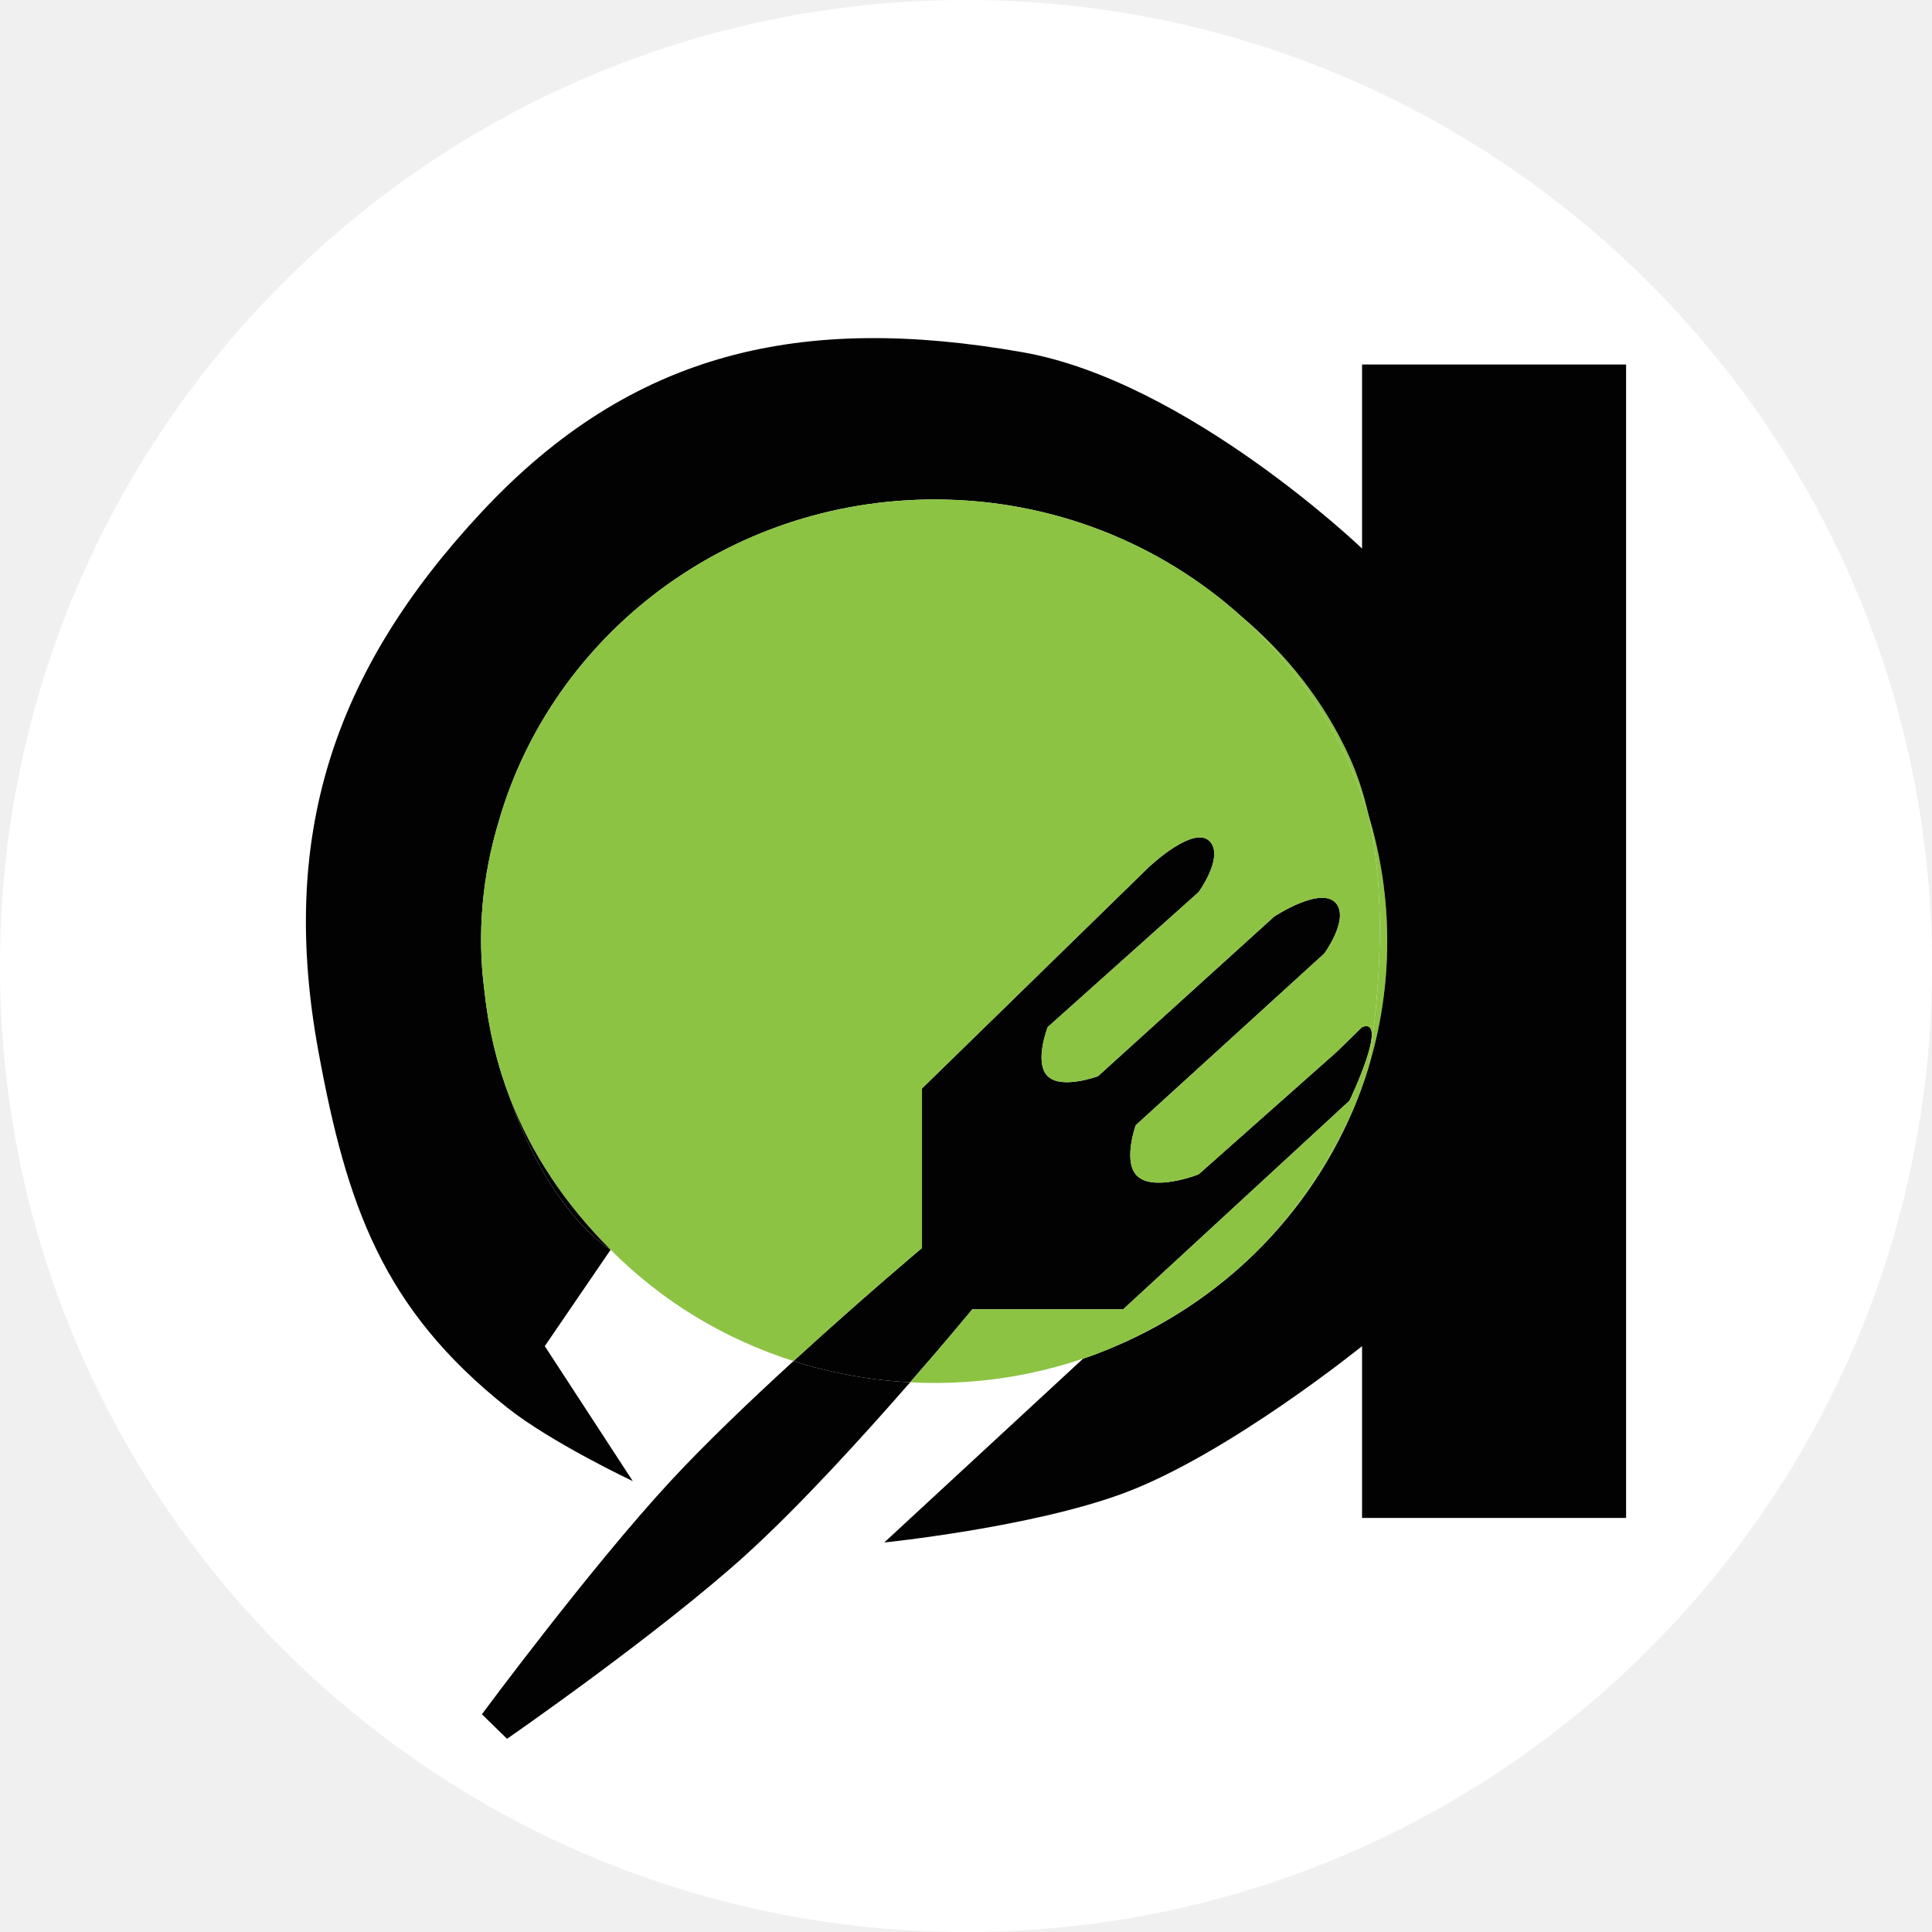
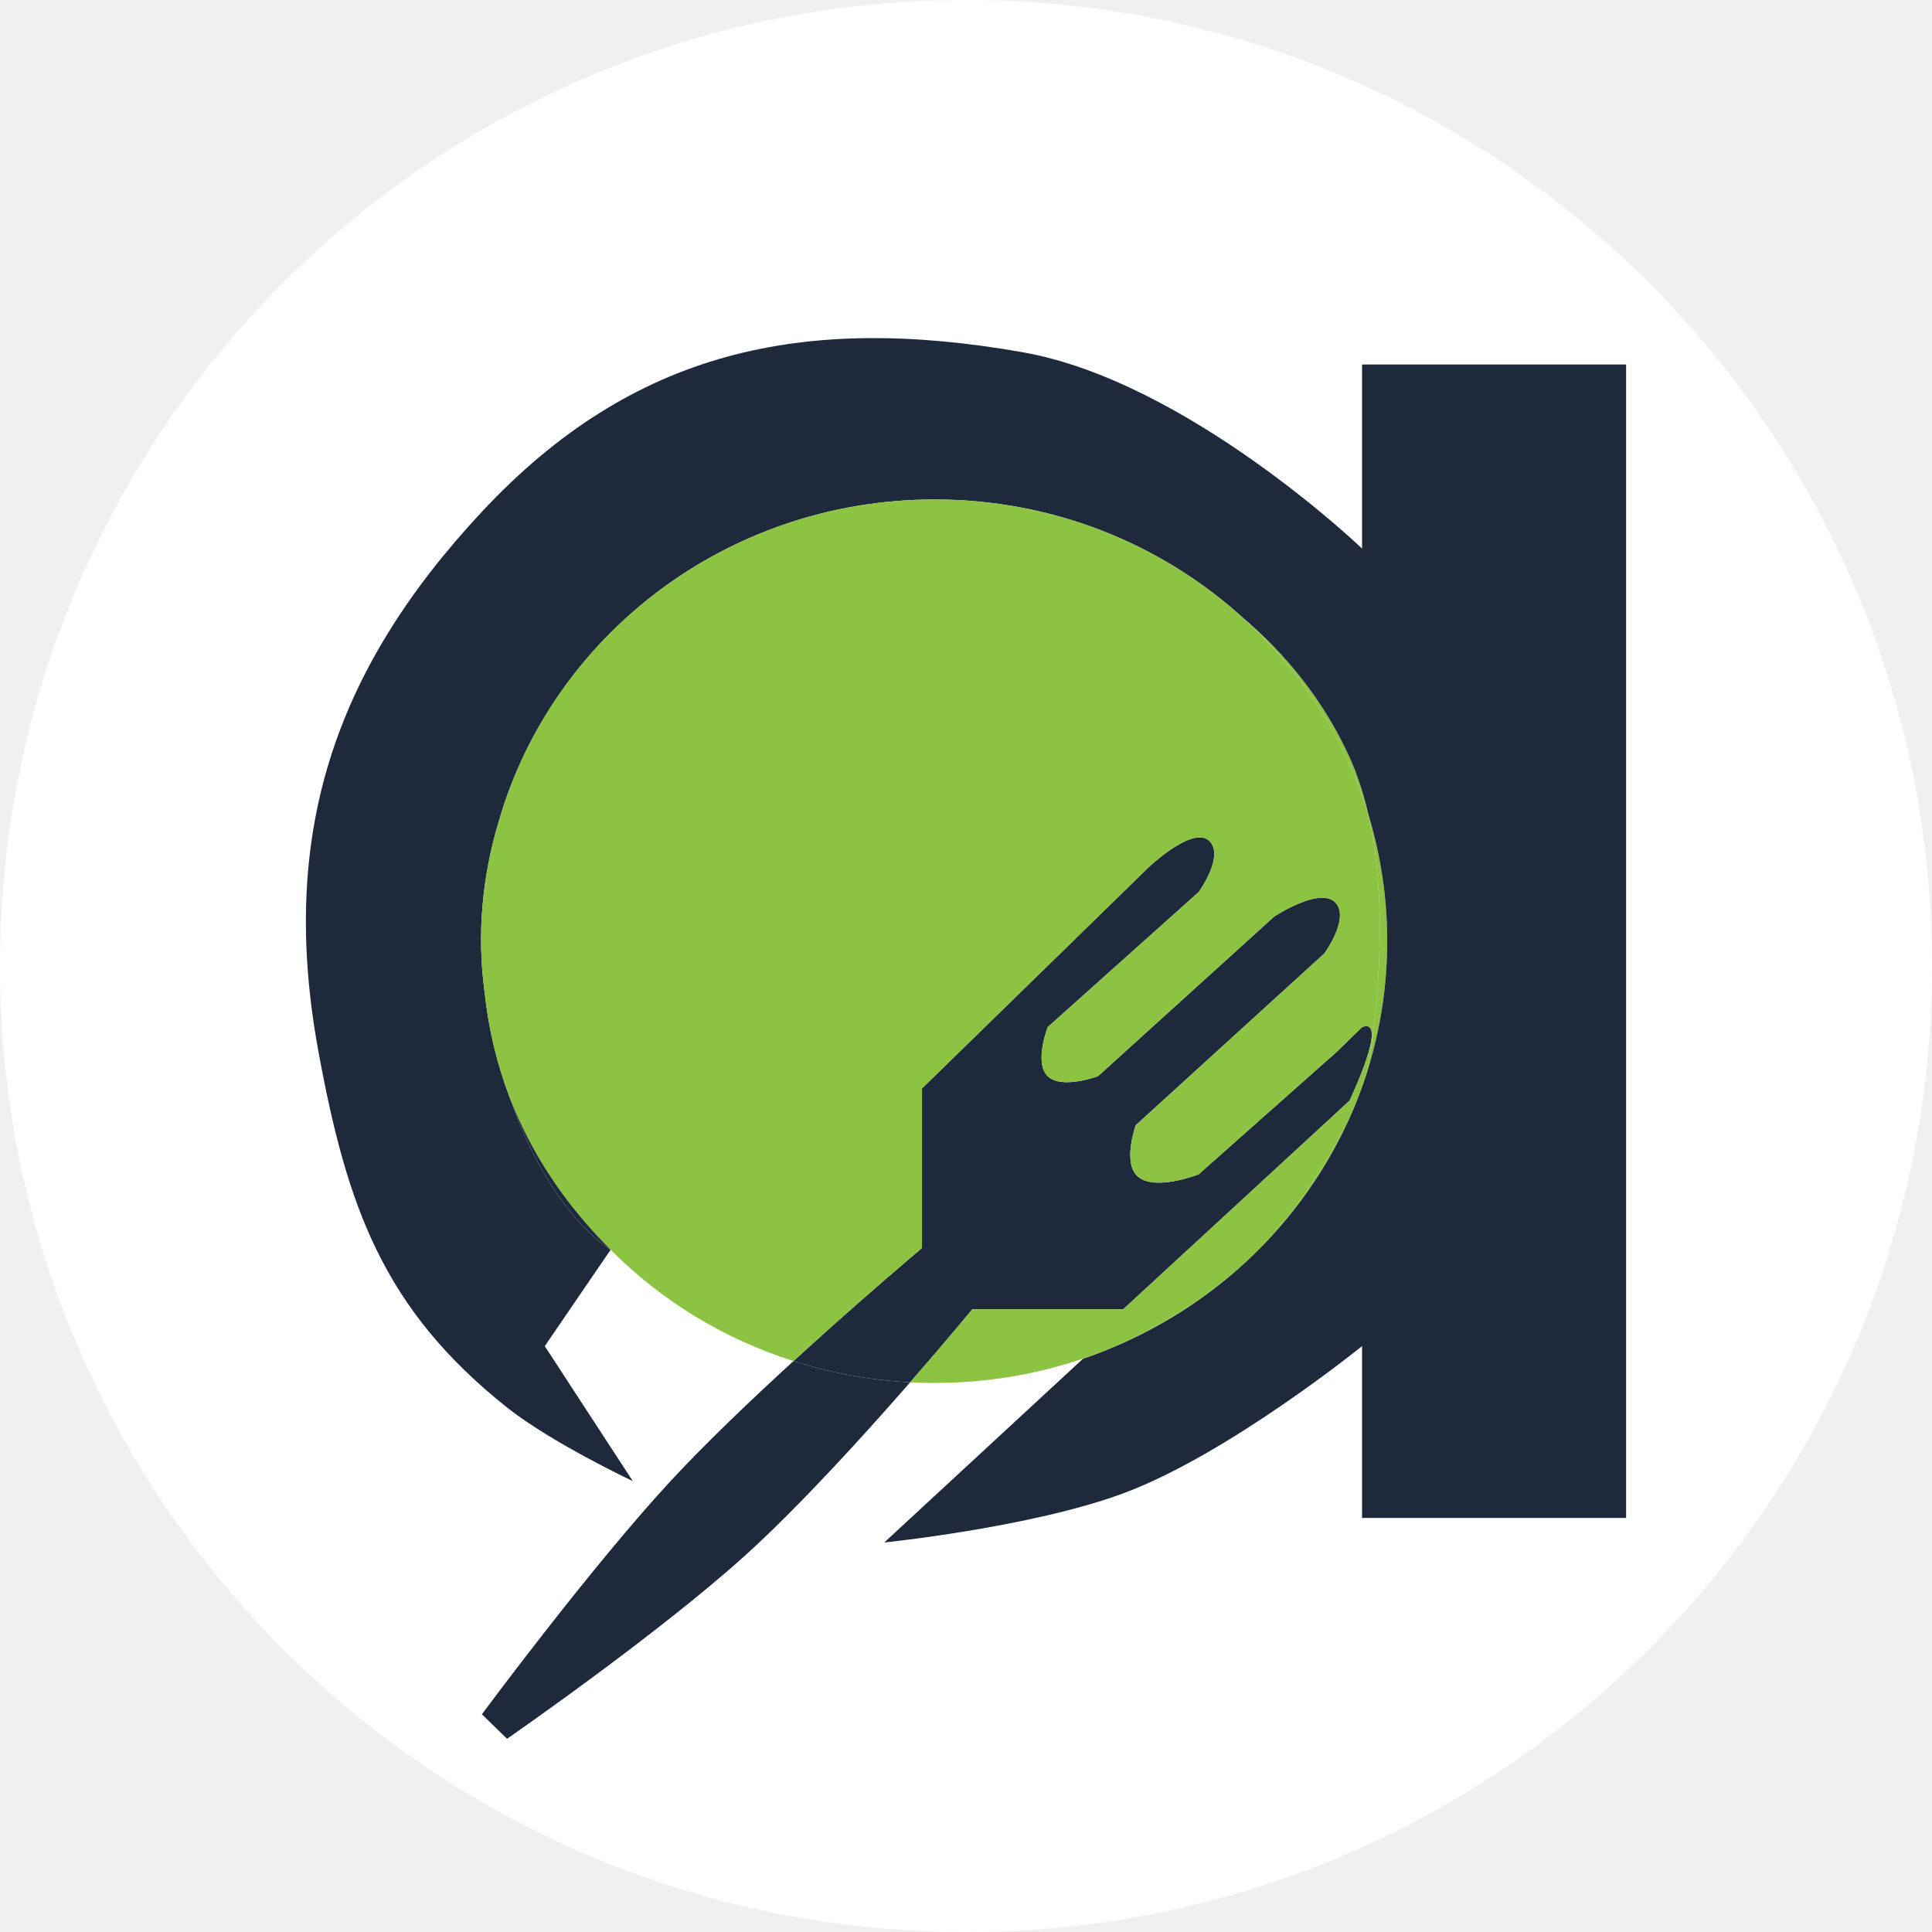
<svg xmlns="http://www.w3.org/2000/svg" width="120" height="120" viewBox="0 0 120 120" fill="none">
  <rect width="120" height="120" rx="60" fill="white" />
-   <path d="M57.266 67.606V77.514C57.266 77.514 53.498 80.682 49.284 84.539C51.583 85.274 54.013 85.728 56.531 85.858C58.812 83.245 60.39 81.325 60.39 81.325H69.761L83.819 68.368C83.819 68.368 86.326 63.132 84.6 63.795L83.038 65.32L74.447 72.941C74.447 72.941 71.495 74.103 70.542 72.941C69.78 72.011 70.542 69.892 70.542 69.892L82.257 59.222C82.257 59.222 83.743 57.19 83.038 56.174C82.165 54.918 79.133 56.936 79.133 56.936L68.199 66.844C68.199 66.844 65.938 67.686 65.075 66.844C64.213 66.002 65.075 63.795 65.075 63.795L74.447 55.412C74.447 55.412 75.937 53.377 75.228 52.363C74.302 51.039 71.323 53.887 71.323 53.887L57.266 67.606Z" fill="#020202" />
-   <path d="M41.647 91.995C36.696 97.34 29.932 106.476 29.932 106.476L31.494 108C31.494 108 40.923 101.472 46.332 96.568C49.682 93.531 53.663 89.146 56.531 85.858C54.013 85.728 51.583 85.274 49.284 84.539C46.64 86.957 43.821 89.647 41.647 91.995Z" fill="#020202" />
+   <path d="M57.266 67.606V77.514C57.266 77.514 53.498 80.682 49.284 84.539C51.583 85.274 54.013 85.728 56.531 85.858C58.812 83.245 60.39 81.325 60.39 81.325H69.761L83.819 68.368C83.819 68.368 86.326 63.132 84.6 63.795L83.038 65.32L74.447 72.941C74.447 72.941 71.495 74.103 70.542 72.941C69.78 72.011 70.542 69.892 70.542 69.892L82.257 59.222C82.257 59.222 83.743 57.19 83.038 56.174C82.165 54.918 79.133 56.936 79.133 56.936L68.199 66.844C68.199 66.844 65.938 67.686 65.075 66.844C64.213 66.002 65.075 63.795 65.075 63.795L74.447 55.412C74.447 55.412 75.937 53.377 75.228 52.363C74.302 51.039 71.323 53.887 71.323 53.887L57.266 67.606Z" fill="#1E293B" />
+   <path d="M41.647 91.995C36.696 97.34 29.932 106.476 29.932 106.476L31.494 108C31.494 108 40.923 101.472 46.332 96.568C49.682 93.531 53.663 89.146 56.531 85.858C54.013 85.728 51.583 85.274 49.284 84.539C46.64 86.957 43.821 89.647 41.647 91.995Z" fill="#1E293B" />
  <path d="M84.074 68.854C84.073 68.858 84.071 68.863 84.069 68.867C82.558 72.461 80.289 75.672 77.455 78.311C77.45 78.316 77.445 78.321 77.44 78.325C74.903 80.684 71.916 82.586 68.616 83.893C68.174 84.068 67.728 84.232 67.275 84.385C67.275 84.385 67.78 84.232 68.616 83.893C70.52 83.121 74.143 81.39 77.437 78.328L77.44 78.325C77.445 78.321 77.45 78.316 77.455 78.311C81.718 74.34 83.945 69.159 84.069 68.867C84.073 68.858 84.074 68.854 84.074 68.854Z" fill="#8CC343" />
  <path d="M83.819 47.028C82.255 43.594 79.926 40.654 77.096 38.281C80.766 41.582 83.533 45.824 84.996 50.615C84.712 49.357 84.327 48.145 83.819 47.028Z" fill="#8CC343" />
  <path d="M84.964 66.409C85.743 63.893 86.162 61.224 86.162 58.46C86.162 55.734 85.754 53.101 84.996 50.615C86.298 56.384 85.498 63.145 84.964 66.409Z" fill="#8CC343" />
-   <path d="M30.985 50.998C34.315 39.471 45.17 31.023 58.047 31.023C65.396 31.023 72.087 33.775 77.096 38.281C79.926 40.654 82.255 43.594 83.819 47.028C84.327 48.145 84.712 49.357 84.996 50.615C85.754 53.101 86.162 55.734 86.162 58.46C86.162 61.224 85.743 63.893 84.964 66.409C84.706 67.242 84.409 68.057 84.074 68.854C84.073 68.858 84.071 68.863 84.069 68.867C82.558 72.461 80.289 75.672 77.455 78.311C77.45 78.316 77.445 78.321 77.44 78.325C74.903 80.684 71.916 82.586 68.616 83.893C67.78 84.232 67.275 84.385 67.275 84.385L54.923 95.806C54.923 95.806 64.029 94.877 69.761 92.757C76.265 90.352 84.6 83.611 84.6 83.611V94.281H101V22.639H84.6V34.071C84.6 34.071 73.759 23.678 63.514 21.877C49.844 19.474 39.287 21.766 29.932 31.785C20.616 41.763 17.335 52.033 19.78 65.32C21.539 74.885 23.772 81.286 31.494 87.422C34.252 89.613 39.304 91.995 39.304 91.995L33.837 83.611L37.927 77.624C37.927 77.624 34.169 75.447 31.673 68.201C30.865 66.104 30.339 63.895 30.093 61.573C29.614 57.986 29.959 54.391 30.985 50.998Z" fill="#020202" />
+   <path d="M30.985 50.998C34.315 39.471 45.17 31.023 58.047 31.023C65.396 31.023 72.087 33.775 77.096 38.281C79.926 40.654 82.255 43.594 83.819 47.028C84.327 48.145 84.712 49.357 84.996 50.615C85.754 53.101 86.162 55.734 86.162 58.46C86.162 61.224 85.743 63.893 84.964 66.409C84.706 67.242 84.409 68.057 84.074 68.854C84.073 68.858 84.071 68.863 84.069 68.867C82.558 72.461 80.289 75.672 77.455 78.311C77.45 78.316 77.445 78.321 77.44 78.325C74.903 80.684 71.916 82.586 68.616 83.893C67.78 84.232 67.275 84.385 67.275 84.385L54.923 95.806C54.923 95.806 64.029 94.877 69.761 92.757C76.265 90.352 84.6 83.611 84.6 83.611V94.281H101V22.639H84.6V34.071C84.6 34.071 73.759 23.678 63.514 21.877C49.844 19.474 39.287 21.766 29.932 31.785C20.616 41.763 17.335 52.033 19.78 65.32C21.539 74.885 23.772 81.286 31.494 87.422C34.252 89.613 39.304 91.995 39.304 91.995L33.837 83.611L37.927 77.624C37.927 77.624 34.169 75.447 31.673 68.201C30.865 66.104 30.339 63.895 30.093 61.573C29.614 57.986 29.959 54.391 30.985 50.998Z" fill="#1E293B" />
  <path fill-rule="evenodd" clip-rule="evenodd" d="M30.985 50.998C34.315 39.471 45.17 31.023 58.047 31.023C65.396 31.023 72.087 33.775 77.096 38.281C80.766 41.582 83.533 45.824 84.996 50.615C86.298 56.384 85.498 63.145 84.964 66.409C84.706 67.242 84.409 68.057 84.074 68.854L84.069 68.867C83.945 69.159 81.718 74.34 77.455 78.311L77.44 78.325L77.437 78.328C74.143 81.39 70.52 83.121 68.616 83.893C67.78 84.232 67.275 84.385 67.275 84.385C64.385 85.365 61.279 85.898 58.047 85.898C57.538 85.898 57.033 85.885 56.531 85.858C58.812 83.245 60.39 81.325 60.39 81.325H69.761L83.819 68.368C83.819 68.368 86.326 63.132 84.6 63.795L83.038 65.32L74.447 72.941C74.447 72.941 71.495 74.103 70.542 72.941C69.78 72.011 70.542 69.892 70.542 69.892L82.257 59.222C82.257 59.222 83.743 57.19 83.038 56.174C82.165 54.918 79.133 56.936 79.133 56.936L68.199 66.844C68.199 66.844 65.938 67.686 65.075 66.844C64.213 66.002 65.075 63.795 65.075 63.795L74.447 55.412C74.447 55.412 75.937 53.377 75.228 52.363C74.302 51.039 71.323 53.887 71.323 53.887L57.266 67.606V77.514C57.266 77.514 53.498 80.682 49.284 84.539C44.934 83.147 41.12 80.825 37.927 77.624C35.082 74.78 32.998 71.641 31.673 68.201C30.865 66.104 30.339 63.895 30.093 61.573C29.614 57.986 29.959 54.391 30.985 50.998Z" fill="#8CC343" />
-   <path d="M37.927 77.624C37.927 77.624 34.169 75.447 31.673 68.201C32.998 71.641 35.082 74.78 37.927 77.624Z" fill="#020202" />
+   <path d="M37.927 77.624C37.927 77.624 34.169 75.447 31.673 68.201C32.998 71.641 35.082 74.78 37.927 77.624Z" fill="#1E293B" />
</svg>
